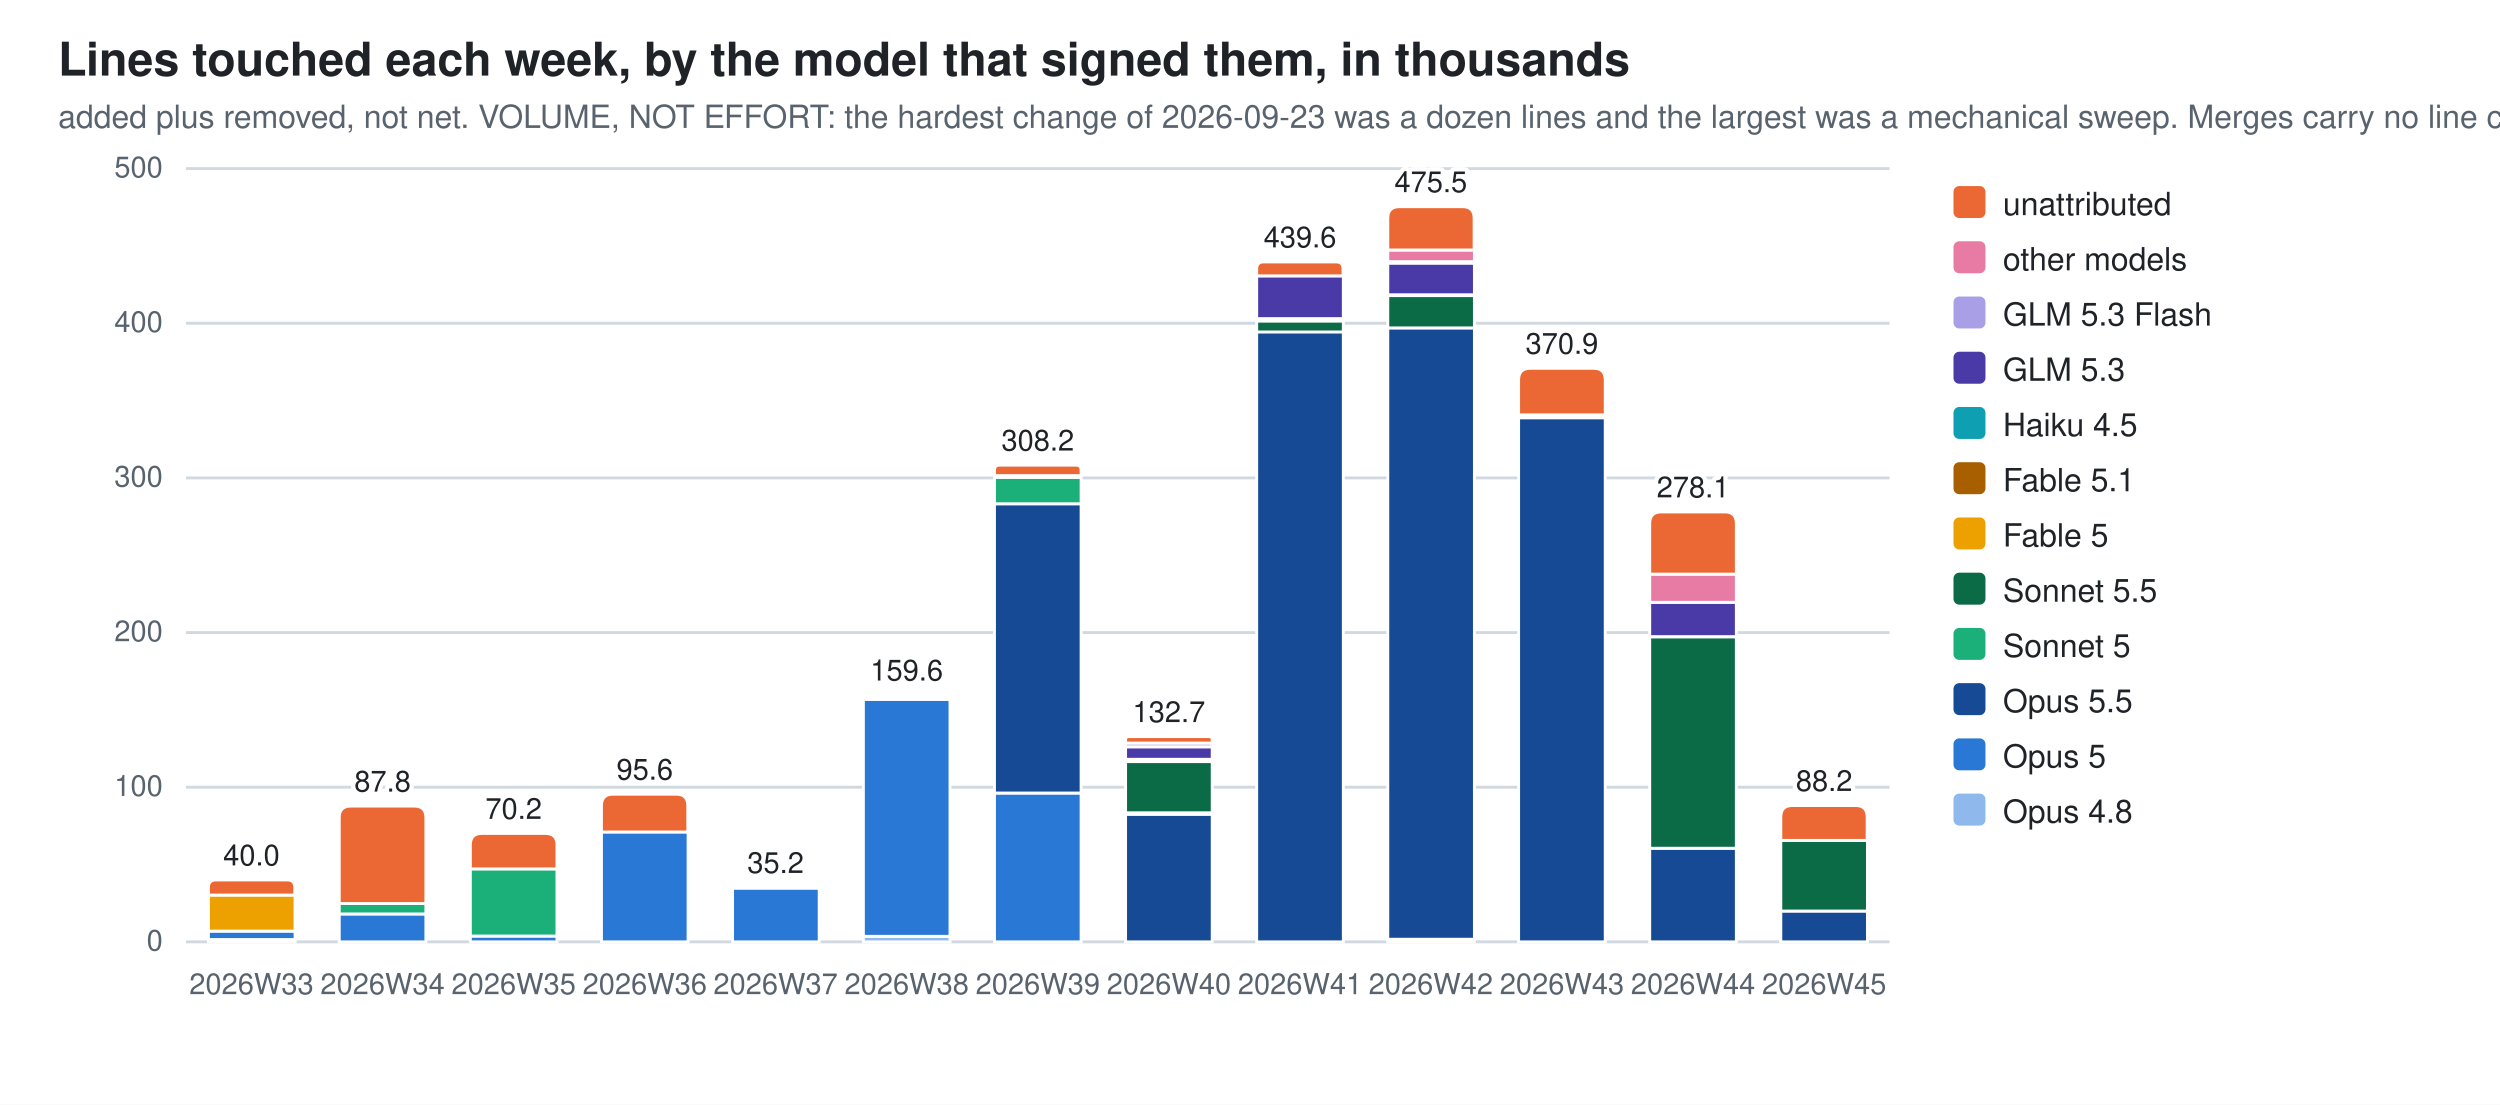
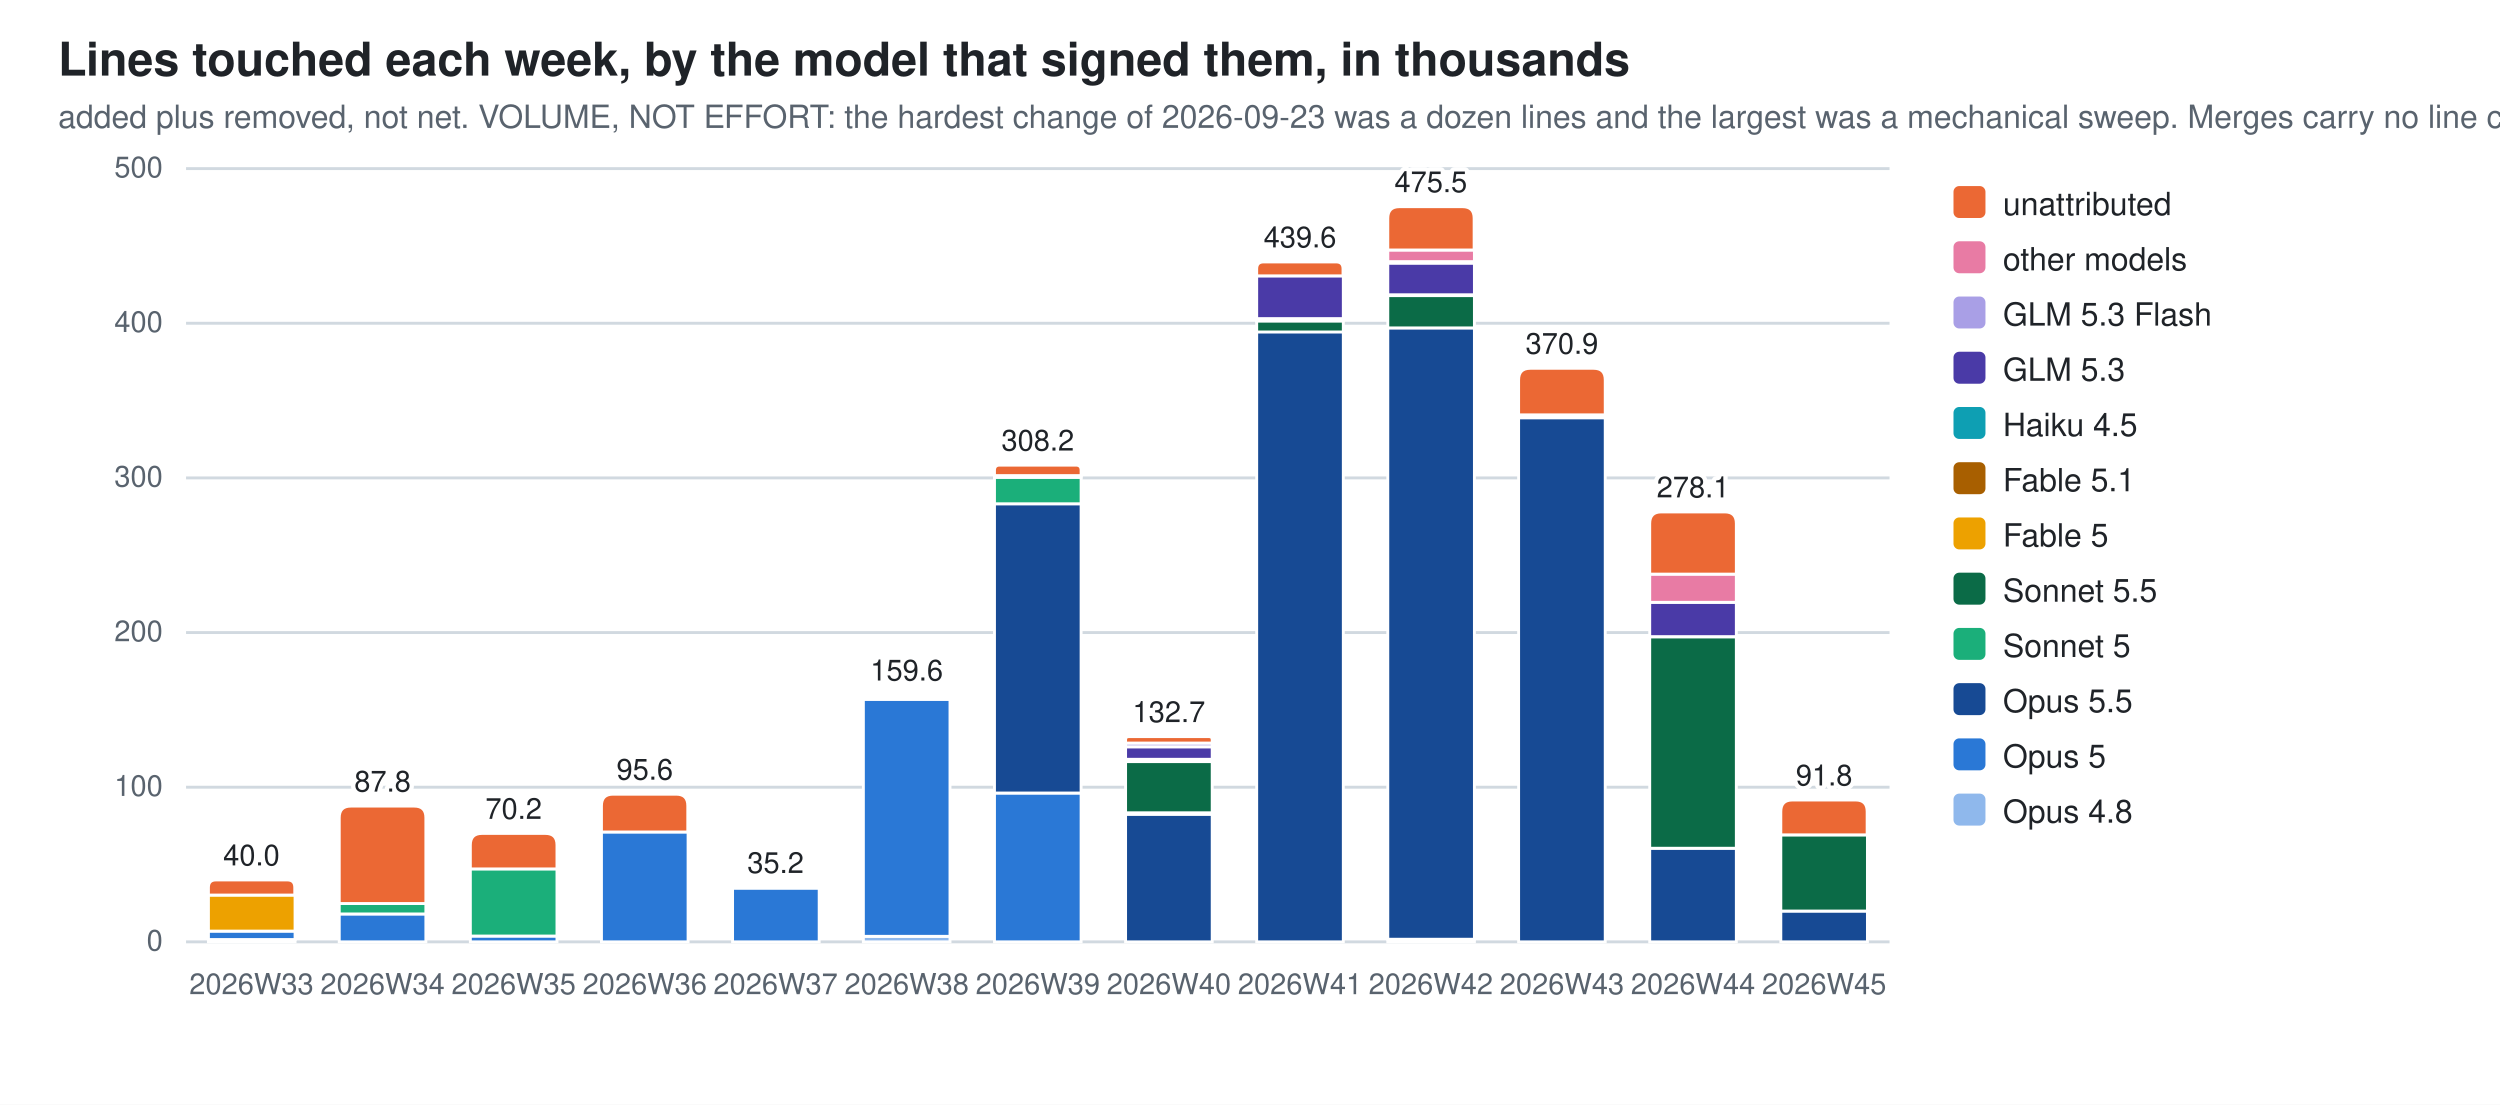
<svg xmlns="http://www.w3.org/2000/svg" width="860" height="380" viewBox="0 0 860 380" role="img" aria-label="Lines touched each week, by the model that signed them, in thousands">
  <style>
  .bg{fill:#ffffff} .fg{fill:#1f2328} .mut{fill:#59636e} .grid{stroke:#d1d9e0}
  .seg{stroke:#ffffff;stroke-width:1}
  .val{paint-order:stroke;stroke:#ffffff;stroke-width:3px;stroke-linejoin:round}
  .c0{fill:#8fb8ec}  .c1{fill:#2a78d6}  .c2{fill:#174a94}  .c3{fill:#1baf7a}  .c4{fill:#0b6b47}  .c5{fill:#eda100}  .c6{fill:#a85f00}  .c7{fill:#0e9fb3}  .c8{fill:#4a3aa7}  .c9{fill:#a99fe6}  .c10{fill:#e87ba4}  .c11{fill:#eb6834}
  @media (prefers-color-scheme: dark){
    .bg{fill:#0d1117} .fg{fill:#e6edf3} .mut{fill:#9198a1} .grid{stroke:#30363d}
    .seg{stroke:#0d1117} .val{stroke:#0d1117} .c0{fill:#2c5ea8} .c1{fill:#3987e5} .c2{fill:#7db3f5} .c3{fill:#199e70} .c4{fill:#58d0a2} .c5{fill:#c98500} .c6{fill:#f2c75c} .c7{fill:#2bb5c9} .c8{fill:#9085e9} .c9{fill:#5848b8} .c10{fill:#d55181} .c11{fill:#d95926}}
  text{font-family:-apple-system,BlinkMacSystemFont,"Segoe UI",Helvetica,Arial,sans-serif}
</style>
  <rect class="bg" width="860" height="380" />
  <text class="fg" x="20" y="26" font-size="16" font-weight="600">Lines touched each week, by the model that signed them, in thousands</text>
  <text class="mut" x="20" y="44" font-size="11">added plus removed, not net. VOLUME, NOT EFFORT: the hardest change of 2026-09-23 was a dozen lines and the largest was a mechanical sweep. Merges carry no line count</text>
  <line class="grid" x1="64" y1="324.0" x2="650.0" y2="324.0" stroke-width="1" />
  <text class="mut" x="56" y="327.0" font-size="10" text-anchor="end">0</text>
  <line class="grid" x1="64" y1="270.8" x2="650.0" y2="270.8" stroke-width="1" />
  <text class="mut" x="56" y="273.8" font-size="10" text-anchor="end">100</text>
  <line class="grid" x1="64" y1="217.6" x2="650.0" y2="217.6" stroke-width="1" />
  <text class="mut" x="56" y="220.6" font-size="10" text-anchor="end">200</text>
  <line class="grid" x1="64" y1="164.4" x2="650.0" y2="164.4" stroke-width="1" />
  <text class="mut" x="56" y="167.4" font-size="10" text-anchor="end">300</text>
  <line class="grid" x1="64" y1="111.2" x2="650.0" y2="111.2" stroke-width="1" />
  <text class="mut" x="56" y="114.2" font-size="10" text-anchor="end">400</text>
  <line class="grid" x1="64" y1="58.0" x2="650.0" y2="58.0" stroke-width="1" />
  <text class="mut" x="56" y="61.0" font-size="10" text-anchor="end">500</text>
  <rect class="seg c0" x="71.7" y="323.2" width="29.8" height="0.8" />
  <rect class="seg c1" x="71.7" y="320.3" width="29.8" height="2.9" />
  <rect class="seg c5" x="71.7" y="307.9" width="29.8" height="12.4" />
  <path class="seg c11" d="M71.7,307.9 V305.3 Q71.7,302.7 74.3,302.7 H98.8 Q101.4,302.7 101.4,305.3 V307.9 Z" />
  <text class="mut" x="86.5" y="342" font-size="10" text-anchor="middle">2026W33</text>
  <text class="fg val" x="86.5" y="297.7" font-size="10" text-anchor="middle">40.0</text>
  <rect class="seg c1" x="116.7" y="314.4" width="29.8" height="9.6" />
  <rect class="seg c3" x="116.7" y="310.8" width="29.8" height="3.6" />
  <path class="seg c11" d="M116.7,310.8 V281.3 Q116.7,277.3 120.7,277.3 H142.5 Q146.5,277.3 146.5,281.3 V310.8 Z" />
  <text class="mut" x="131.6" y="342" font-size="10" text-anchor="middle">2026W34</text>
  <text class="fg val" x="131.6" y="272.3" font-size="10" text-anchor="middle">87.8</text>
  <rect class="seg c1" x="161.8" y="322.0" width="29.8" height="2.0" />
  <rect class="seg c3" x="161.8" y="298.9" width="29.8" height="23.1" />
  <path class="seg c11" d="M161.8,298.9 V290.7 Q161.8,286.7 165.8,286.7 H187.6 Q191.6,286.7 191.6,290.7 V298.9 Z" />
  <text class="mut" x="176.7" y="342" font-size="10" text-anchor="middle">2026W35</text>
  <text class="fg val" x="176.7" y="281.7" font-size="10" text-anchor="middle">70.2</text>
  <rect class="seg c1" x="206.9" y="286.2" width="29.8" height="37.8" />
  <path class="seg c11" d="M206.9,286.2 V277.2 Q206.9,273.2 210.9,273.2 H232.6 Q236.6,273.2 236.6,277.2 V286.2 Z" />
  <text class="mut" x="221.8" y="342" font-size="10" text-anchor="middle">2026W36</text>
  <text class="fg val" x="221.8" y="268.2" font-size="10" text-anchor="middle">95.6</text>
  <rect class="seg c1" x="252.0" y="305.5" width="29.8" height="18.5" />
  <path class="seg c11" d="M252.0,305.5 V305.4 Q252.0,305.3 252.1,305.3 H281.6 Q281.7,305.3 281.7,305.4 V305.5 Z" />
  <text class="mut" x="266.8" y="342" font-size="10" text-anchor="middle">2026W37</text>
  <text class="fg val" x="266.8" y="300.3" font-size="10" text-anchor="middle">35.2</text>
  <rect class="seg c0" x="297.0" y="322.1" width="29.8" height="1.9" />
  <rect class="seg c1" x="297.0" y="240.6" width="29.8" height="81.5" />
  <rect class="seg c6" x="297.0" y="239.8" width="29.8" height="0.7" />
  <path class="seg c11" d="M297.0,239.8 V239.5 Q297.0,239.1 297.4,239.1 H326.4 Q326.8,239.1 326.8,239.5 V239.8 Z" />
  <text class="mut" x="311.9" y="342" font-size="10" text-anchor="middle">2026W38</text>
  <text class="fg val" x="311.9" y="234.1" font-size="10" text-anchor="middle">159.6</text>
  <rect class="seg c1" x="342.1" y="272.8" width="29.8" height="51.2" />
  <rect class="seg c2" x="342.1" y="173.3" width="29.8" height="99.5" />
  <rect class="seg c3" x="342.1" y="164.2" width="29.8" height="9.1" />
  <rect class="seg c6" x="342.1" y="163.6" width="29.8" height="0.6" />
  <rect class="seg c10" x="342.1" y="163.6" width="29.8" height="0.0" />
  <path class="seg c11" d="M342.1,163.6 V161.8 Q342.1,160.0 343.9,160.0 H370.1 Q371.9,160.0 371.9,161.8 V163.6 Z" />
  <text class="mut" x="357.0" y="342" font-size="10" text-anchor="middle">2026W39</text>
  <text class="fg val" x="357.0" y="155.0" font-size="10" text-anchor="middle">308.2</text>
  <rect class="seg c2" x="387.2" y="280.1" width="29.8" height="43.9" />
  <rect class="seg c3" x="387.2" y="279.5" width="29.8" height="0.6" />
  <rect class="seg c4" x="387.2" y="262.0" width="29.8" height="17.6" />
  <rect class="seg c6" x="387.2" y="261.2" width="29.8" height="0.7" />
  <rect class="seg c7" x="387.2" y="261.2" width="29.8" height="0.0" />
  <rect class="seg c8" x="387.2" y="256.9" width="29.8" height="4.3" />
  <rect class="seg c9" x="387.2" y="255.6" width="29.8" height="1.3" />
  <path class="seg c11" d="M387.2,255.6 V254.5 Q387.2,253.4 388.3,253.4 H415.9 Q417.0,253.4 417.0,254.5 V255.6 Z" />
  <text class="mut" x="402.1" y="342" font-size="10" text-anchor="middle">2026W40</text>
  <text class="fg val" x="402.1" y="248.4" font-size="10" text-anchor="middle">132.7</text>
  <rect class="seg c2" x="432.3" y="114.1" width="29.8" height="209.9" />
  <rect class="seg c4" x="432.3" y="110.4" width="29.8" height="3.8" />
  <rect class="seg c6" x="432.3" y="109.7" width="29.8" height="0.7" />
  <rect class="seg c8" x="432.3" y="94.9" width="29.8" height="14.7" />
  <path class="seg c11" d="M432.3,94.9 V92.5 Q432.3,90.1 434.7,90.1 H459.6 Q462.0,90.1 462.0,92.5 V94.9 Z" />
  <text class="mut" x="447.2" y="342" font-size="10" text-anchor="middle">2026W41</text>
  <text class="fg val" x="447.2" y="85.1" font-size="10" text-anchor="middle">439.6</text>
  <rect class="seg c0" x="477.4" y="323.2" width="29.8" height="0.8" />
  <rect class="seg c2" x="477.4" y="112.8" width="29.8" height="210.3" />
  <rect class="seg c4" x="477.4" y="101.6" width="29.8" height="11.2" />
  <rect class="seg c6" x="477.4" y="101.5" width="29.8" height="0.2" />
  <rect class="seg c8" x="477.4" y="90.5" width="29.8" height="10.9" />
  <rect class="seg c9" x="477.4" y="89.9" width="29.8" height="0.6" />
  <rect class="seg c10" x="477.4" y="86.0" width="29.8" height="4.0" />
  <path class="seg c11" d="M477.4,86.0 V75.1 Q477.4,71.1 481.4,71.1 H503.1 Q507.1,71.1 507.1,75.1 V86.0 Z" />
  <text class="mut" x="492.2" y="342" font-size="10" text-anchor="middle">2026W42</text>
  <text class="fg val" x="492.2" y="66.1" font-size="10" text-anchor="middle">475.5</text>
  <rect class="seg c2" x="522.4" y="143.7" width="29.8" height="180.3" />
  <rect class="seg c4" x="522.4" y="142.7" width="29.8" height="1.0" />
  <path class="seg c11" d="M522.4,142.7 V130.7 Q522.4,126.7 526.4,126.7 H548.2 Q552.2,126.7 552.2,130.7 V142.7 Z" />
  <text class="mut" x="537.3" y="342" font-size="10" text-anchor="middle">2026W43</text>
  <text class="fg val" x="537.3" y="121.7" font-size="10" text-anchor="middle">370.9</text>
  <rect class="seg c2" x="567.5" y="291.8" width="29.8" height="32.2" />
  <rect class="seg c4" x="567.5" y="219.1" width="29.8" height="72.7" />
  <rect class="seg c8" x="567.5" y="207.2" width="29.8" height="11.8" />
  <rect class="seg c9" x="567.5" y="207.2" width="29.8" height="0.0" />
  <rect class="seg c10" x="567.5" y="197.5" width="29.8" height="9.7" />
  <path class="seg c11" d="M567.5,197.5 V180.1 Q567.5,176.1 571.5,176.1 H593.3 Q597.3,176.1 597.3,180.1 V197.5 Z" />
  <text class="mut" x="582.4" y="342" font-size="10" text-anchor="middle">2026W44</text>
  <text class="fg val" x="582.4" y="171.1" font-size="10" text-anchor="middle">278.1</text>
  <rect class="seg c2" x="612.6" y="313.4" width="29.8" height="10.6" />
-   <rect class="seg c4" x="612.6" y="289.1" width="29.8" height="24.3" />
-   <path class="seg c11" d="M612.6,289.1 V281.1 Q612.6,277.1 616.6,277.1 H638.3 Q642.3,277.1 642.3,281.1 V289.1 Z" />
+   <rect class="seg c4" x="612.6" y="287.2" width="29.8" height="26.2" />
+   <path class="seg c11" d="M612.6,287.2 V279.2 Q612.6,275.2 616.6,275.2 H638.3 Q642.3,275.2 642.3,279.2 V287.2 Z" />
  <text class="mut" x="627.5" y="342" font-size="10" text-anchor="middle">2026W45</text>
-   <text class="fg val" x="627.5" y="272.1" font-size="10" text-anchor="middle">88.2</text>
+   <text class="fg val" x="627.5" y="270.2" font-size="10" text-anchor="middle">91.8</text>
  <rect class="c11" x="672" y="64" width="11" height="11" rx="2" />
  <text class="fg" y="74" font-size="11">
    <tspan x="689" dy="0">unattributed</tspan>
  </text>
  <rect class="c10" x="672" y="83" width="11" height="11" rx="2" />
  <text class="fg" y="93" font-size="11">
    <tspan x="689" dy="0">other models</tspan>
  </text>
  <rect class="c9" x="672" y="102" width="11" height="11" rx="2" />
  <text class="fg" y="112" font-size="11">
    <tspan x="689" dy="0">GLM 5.3 Flash</tspan>
  </text>
  <rect class="c8" x="672" y="121" width="11" height="11" rx="2" />
  <text class="fg" y="131" font-size="11">
    <tspan x="689" dy="0">GLM 5.3</tspan>
  </text>
  <rect class="c7" x="672" y="140" width="11" height="11" rx="2" />
  <text class="fg" y="150" font-size="11">
    <tspan x="689" dy="0">Haiku 4.5</tspan>
  </text>
  <rect class="c6" x="672" y="159" width="11" height="11" rx="2" />
  <text class="fg" y="169" font-size="11">
    <tspan x="689" dy="0">Fable 5.1</tspan>
  </text>
  <rect class="c5" x="672" y="178" width="11" height="11" rx="2" />
  <text class="fg" y="188" font-size="11">
    <tspan x="689" dy="0">Fable 5</tspan>
  </text>
  <rect class="c4" x="672" y="197" width="11" height="11" rx="2" />
  <text class="fg" y="207" font-size="11">
    <tspan x="689" dy="0">Sonnet 5.5</tspan>
  </text>
  <rect class="c3" x="672" y="216" width="11" height="11" rx="2" />
  <text class="fg" y="226" font-size="11">
    <tspan x="689" dy="0">Sonnet 5</tspan>
  </text>
  <rect class="c2" x="672" y="235" width="11" height="11" rx="2" />
  <text class="fg" y="245" font-size="11">
    <tspan x="689" dy="0">Opus 5.5</tspan>
  </text>
  <rect class="c1" x="672" y="254" width="11" height="11" rx="2" />
  <text class="fg" y="264" font-size="11">
    <tspan x="689" dy="0">Opus 5</tspan>
  </text>
  <rect class="c0" x="672" y="273" width="11" height="11" rx="2" />
  <text class="fg" y="283" font-size="11">
    <tspan x="689" dy="0">Opus 4.8</tspan>
  </text>
</svg>
